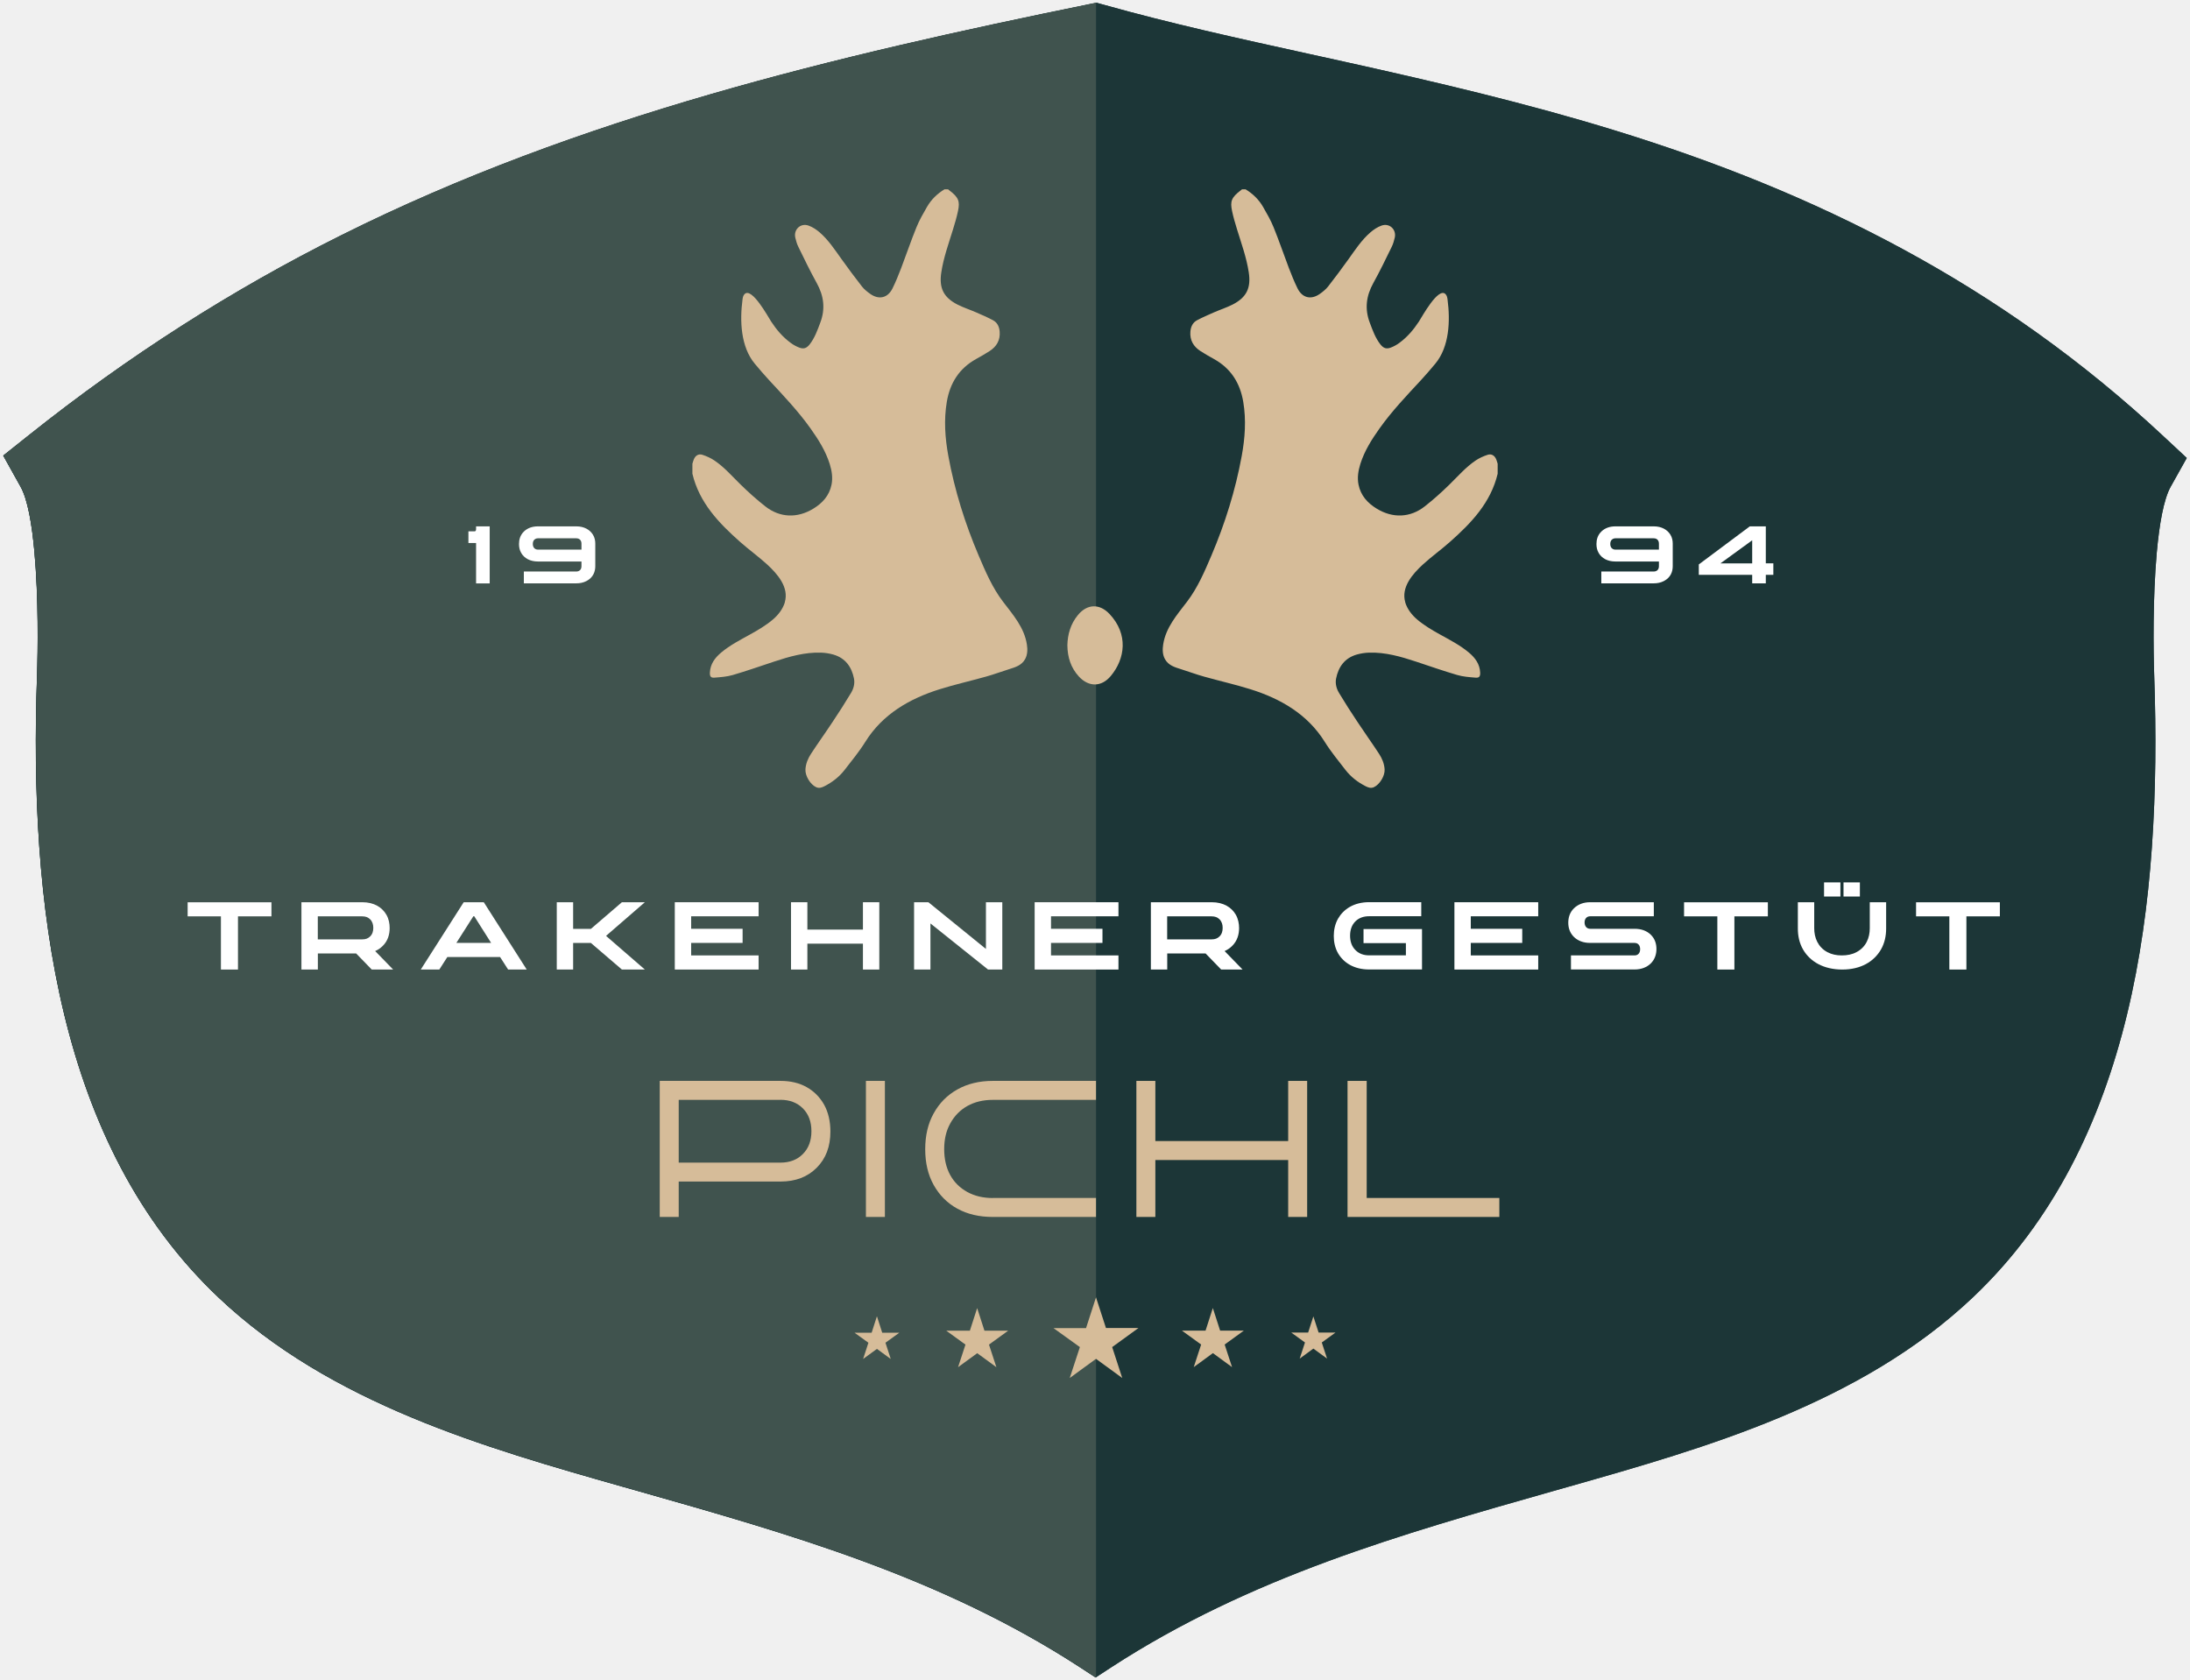
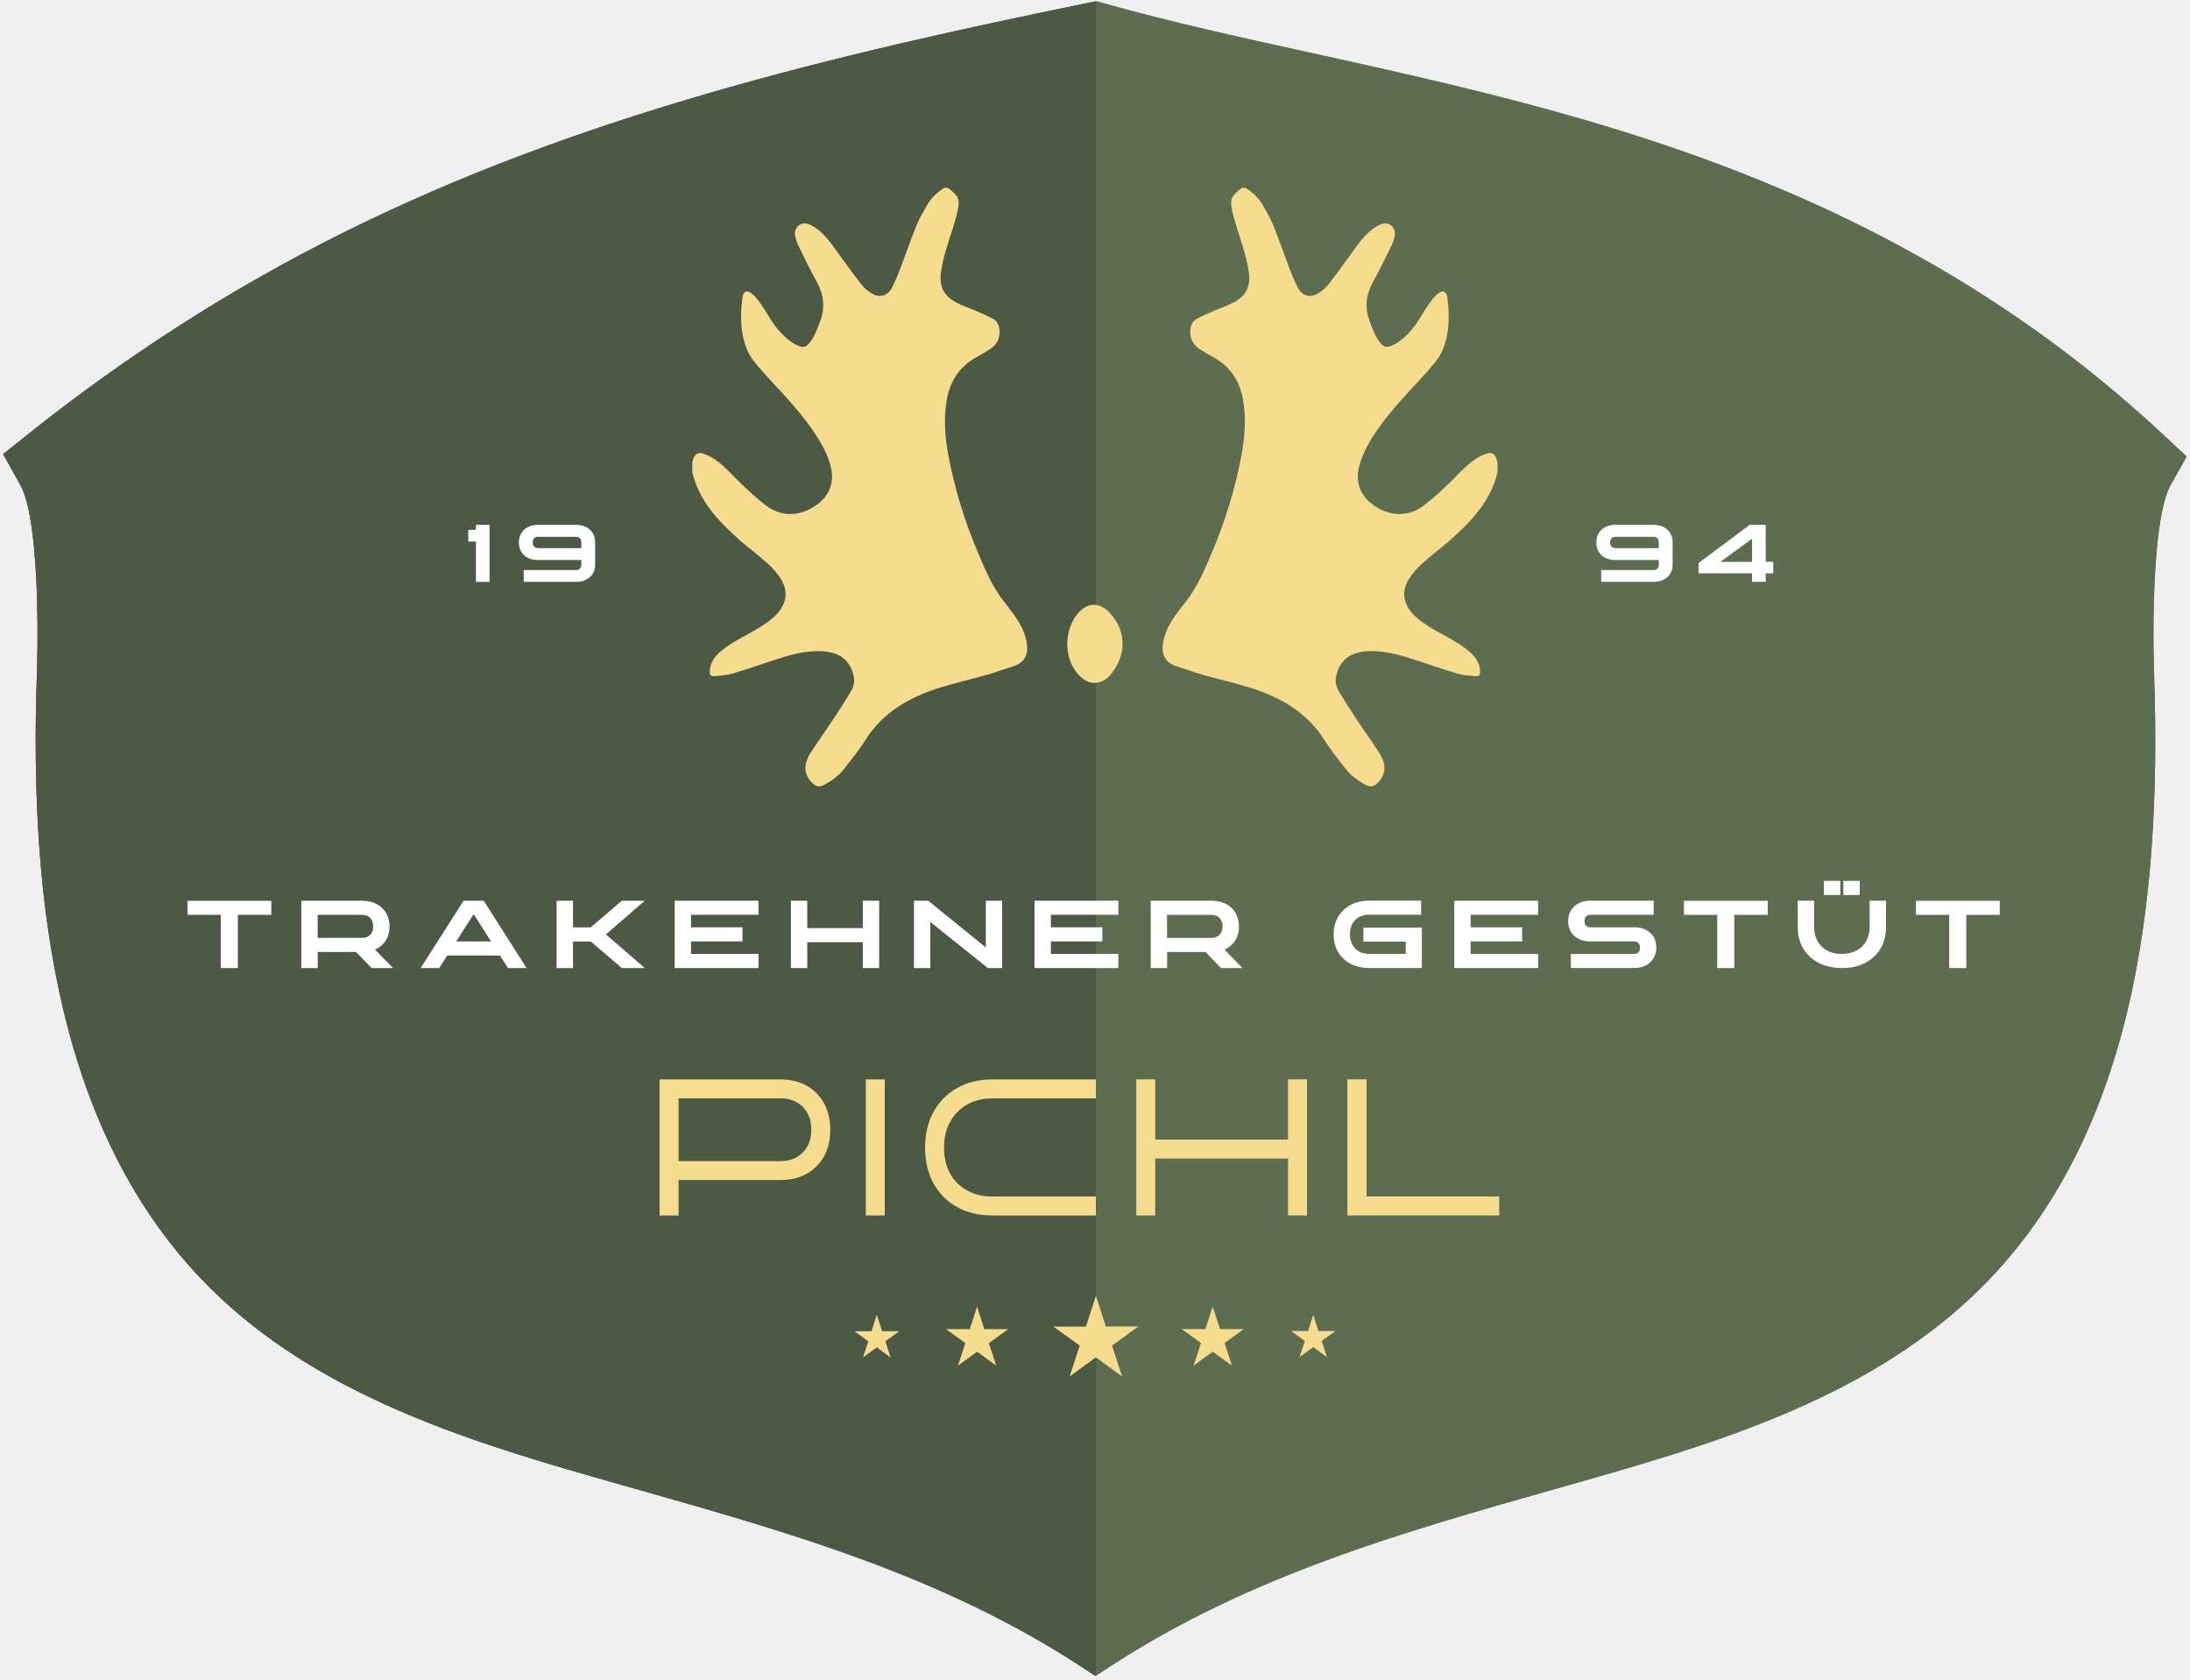
<svg xmlns="http://www.w3.org/2000/svg" width="352" height="270" viewBox="0 0 352 270" fill="none">
-   <g clip-path="url(#clip0_2068_35)">
-     <path fill-rule="evenodd" clip-rule="evenodd" d="M173.51 267.96C151.25 253.5 127.06 246.64 102.54 239.68L100.06 238.98C78.05 232.73 53.15 225.65 35.09 208.54C22.13 196.26 14.51 180.41 10.31 163.03C6.12 145.73 5.31 126.92 5.95 108.62C6.09 104.56 6.19 96.06 5.54 88.8C5.14 84.28 4.45 80.28 3.31 78.25L0.52 73.24L4.76 69.87C12.67 63.57 20.8 57.75 29.15 52.42C37.51 47.07 46.08 42.21 54.86 37.83C74 28.27 93.91 21.06 114.13 15.19C134.31 9.34 154.82 4.82 175.19 0.67L176.28 0.45L177.36 0.75C188.18 3.79 199.18 6.2 210.14 8.61L216.36 9.98C223.62 11.59 230.85 13.24 238 15.02C245.22 16.82 252.4 18.76 259.51 20.95C275.64 25.91 291.11 32.06 305.85 40.05C320.6 48.04 334.6 57.86 347.77 70.16L351.48 73.62L348.89 78.25C347.76 80.28 347.07 84.29 346.66 88.8C346.01 96.06 346.11 104.56 346.25 108.62C346.88 126.92 346.07 145.73 341.89 163.03C337.68 180.41 330.07 196.26 317.11 208.54C299.05 225.65 274.14 232.73 252.13 238.98L249.66 239.68C225.14 246.64 200.95 253.51 178.69 267.96L176.1 269.65L173.51 267.96Z" fill="#1C3637" />
-     <path fill-rule="evenodd" clip-rule="evenodd" d="M173.51 267.96C151.25 253.5 127.06 246.64 102.54 239.68L100.06 238.98C78.05 232.73 53.15 225.65 35.09 208.54C22.13 196.26 14.51 180.41 10.31 163.03C6.12 145.73 5.31 126.92 5.95 108.62C6.09 104.56 6.19 96.06 5.54 88.8C5.14 84.28 4.45 80.28 3.31 78.25L0.52 73.24L4.76 69.87C12.67 63.57 20.8 57.75 29.15 52.42C37.51 47.07 46.08 42.21 54.86 37.83C74 28.27 93.91 21.06 114.13 15.19C134.31 9.34 154.82 4.82 175.19 0.67L176.28 0.45L177.36 0.75C188.18 3.79 199.18 6.2 210.14 8.61L216.36 9.98C223.62 11.59 230.85 13.24 238 15.02C245.22 16.82 252.4 18.76 259.51 20.95C275.64 25.91 291.11 32.06 305.85 40.05C320.6 48.04 334.6 57.86 347.77 70.16L351.48 73.62L348.89 78.25C347.76 80.28 347.07 84.29 346.66 88.8C346.01 96.06 346.11 104.56 346.25 108.62C346.88 126.92 346.07 145.73 341.89 163.03C337.68 180.41 330.07 196.26 317.11 208.54C299.05 225.65 274.14 232.73 252.13 238.98L249.66 239.68C225.14 246.64 200.95 253.51 178.69 267.96L176.1 269.65L173.51 267.96Z" fill="#1C3637" />
-     <path fill-rule="evenodd" clip-rule="evenodd" d="M176.17 0.44V269.57L176.1 269.62L173.51 267.93C151.25 253.48 127.08 246.61 102.55 239.66L100.08 238.96C78.07 232.69 53.16 225.63 35.1 208.52C22.13 196.24 14.53 180.38 10.32 163C6.14 145.69 5.32 126.89 5.96 108.58C6.09 104.52 6.21 96.03 5.54 88.76C5.14 84.25 4.45 80.24 3.32 78.22L0.53 73.22L4.77 69.84C12.67 63.54 20.81 57.73 29.15 52.38C37.52 47.03 46.09 42.17 54.87 37.79C74 28.23 93.92 21.01 114.14 15.15C134.32 9.3 154.83 4.79 175.2 0.63L176.19 0.43L176.17 0.44Z" fill="#40534E" />
-     <path d="M35.51 155.85V147.3H30.16V145.04H43.63V147.3H38.25V155.85H35.51Z" fill="white" />
-     <path d="M48.45 155.85V145.03H58.24C60.13 145.03 61.43 145.86 62.11 147.05C62.5 147.73 62.63 148.48 62.63 149.18C62.63 150.16 62.37 151.24 61.47 152.1C61.15 152.41 60.76 152.68 60.3 152.88L63.19 155.85H59.75L57.25 153.27H51.09V155.85H48.46H48.45ZM51.08 151H58.23C58.76 151 59.15 150.86 59.48 150.54C59.86 150.18 60 149.69 60 149.15C60 148.61 59.85 148.12 59.48 147.76C59.16 147.45 58.76 147.3 58.23 147.3H51.08V151.01V151Z" fill="white" />
-     <path d="M67.63 155.85L74.53 145.03H77.76L84.66 155.85H81.67L80.38 153.84H71.9L70.61 155.85H67.62H67.63ZM73.35 151.57H78.94L76.23 147.29H76.08L73.35 151.57Z" fill="white" />
-     <path d="M89.49 155.85V145.03H92.12V149.31H94.98L99.96 145.03H103.65L97.41 150.44L103.65 155.85H99.96L94.98 151.58H92.12V155.85H89.49Z" fill="white" />
-     <path d="M108.46 155.85V145.03H121.93V147.29H111.09V149.3H119.36V151.57H111.09V153.58H121.93V155.85H108.46Z" fill="white" />
-     <path d="M127.14 155.85V145.03H129.77V149.43H138.7V145.03H141.33V155.85H138.7V151.69H129.77V155.85H127.14Z" fill="white" />
-     <path d="M146.92 155.85V145.03H149.22L158.47 152.54V145.03H161.1V155.85H158.81L149.55 148.44V155.85H146.92Z" fill="white" />
-     <path d="M166.3 155.85V145.03H179.77V147.29H168.93V149.3H177.2V151.57H168.93V153.58H179.77V155.85H166.3Z" fill="white" />
-     <path d="M184.98 155.85V145.03H194.77C196.66 145.03 197.96 145.86 198.64 147.05C199.02 147.73 199.16 148.48 199.16 149.18C199.16 150.16 198.9 151.24 198 152.1C197.68 152.41 197.29 152.68 196.83 152.88L199.72 155.85H196.28L193.78 153.27H187.61V155.85H184.98ZM187.6 151H194.75C195.28 151 195.67 150.86 196 150.54C196.38 150.18 196.52 149.69 196.52 149.15C196.52 148.61 196.37 148.12 196 147.76C195.68 147.45 195.28 147.3 194.75 147.3H187.6V151.01V151Z" fill="white" />
-     <path d="M219.16 151.61V149.34H228.56V155.84H220.05C217.63 155.84 215.94 154.75 215.06 153.22C214.56 152.34 214.38 151.38 214.38 150.46C214.38 149.54 214.56 148.56 215.07 147.66C215.95 146.14 217.62 145.02 220.06 145.02H228.44V147.28H220.08C219.16 147.28 218.45 147.54 217.88 148.08C217.23 148.71 217 149.55 217 150.41C217 151.27 217.23 152.12 217.89 152.75C218.45 153.3 219.16 153.57 220.08 153.57H225.97V151.6H219.18L219.16 151.61Z" fill="white" />
-     <path d="M233.77 155.85V145.03H247.24V147.29H236.4V149.3H244.67V151.57H236.4V153.58H247.24V155.85H233.77Z" fill="white" />
-     <path d="M252.5 155.85V153.58H262.72C263.26 153.58 263.62 153.22 263.62 152.58C263.62 151.94 263.27 151.57 262.72 151.57H255.57C254.51 151.57 253.64 151.24 253 150.63C252.28 149.94 252.07 149.08 252.07 148.32C252.07 147.56 252.28 146.67 253 145.99C253.65 145.37 254.51 145.03 255.57 145.03H265.82V147.29H255.59C255.06 147.29 254.69 147.66 254.69 148.28C254.69 148.9 255.05 149.3 255.59 149.3H262.74C263.8 149.3 264.68 149.62 265.32 150.24C266.04 150.93 266.24 151.79 266.24 152.55C266.24 153.31 266.03 154.19 265.32 154.88C264.68 155.5 263.79 155.84 262.73 155.84H252.49L252.5 155.85Z" fill="white" />
-     <path d="M276.03 155.85V147.3H270.68V145.04H284.15V147.3H278.77V155.85H276.03Z" fill="white" />
-     <path d="M288.97 145.03H291.6V149.22C291.6 150.71 292.18 152.24 293.73 153.06C294.42 153.42 295.16 153.58 296.03 153.58C296.9 153.58 297.68 153.43 298.38 153.06C299.95 152.24 300.53 150.72 300.53 149.22V145.03H303.16V149.26C303.16 150.39 302.94 151.58 302.31 152.66C301.19 154.57 299.1 155.85 296.11 155.85C293.12 155.85 290.96 154.59 289.83 152.67C289.19 151.58 288.97 150.4 288.97 149.26V145.03ZM293.18 144.11V141.84H295.81V144.11H293.18ZM296.31 144.11V141.84H298.94V144.11H296.31Z" fill="white" />
-     <path d="M313.32 155.85V147.3H307.97V145.04H321.44V147.3H316.06V155.85H313.32Z" fill="white" />
-     <path d="M76.52 93.78V87.29H75.29V85.41H76.29C76.36 85.41 76.52 85.37 76.52 85.07V84.61H78.71V93.78H76.52Z" fill="white" />
-     <path d="M84.2 93.78V91.87H92.62C93.12 91.87 93.46 91.56 93.46 91.02V90.26H86.47C85.18 90.26 84.27 89.72 83.79 88.91C83.5 88.43 83.42 87.92 83.42 87.44C83.42 86.77 83.6 86.02 84.23 85.42C84.8 84.88 85.56 84.61 86.47 84.61H92.63C93.91 84.61 94.82 85.16 95.31 85.96C95.59 86.42 95.68 86.92 95.68 87.38V91.01C95.68 91.85 95.37 92.84 94.24 93.41C93.75 93.66 93.21 93.77 92.63 93.77H84.2V93.78ZM93.46 88.35V87.39C93.46 86.85 93.13 86.53 92.62 86.53H86.47C86.24 86.53 86.06 86.6 85.9 86.74C85.72 86.9 85.64 87.15 85.64 87.44C85.64 88.01 85.97 88.35 86.48 88.35H93.46Z" fill="white" />
-     <path d="M257.38 93.78V91.87H265.8C266.3 91.87 266.64 91.56 266.64 91.02V90.26H259.65C258.36 90.26 257.45 89.72 256.97 88.91C256.68 88.43 256.6 87.92 256.6 87.44C256.6 86.77 256.78 86.02 257.41 85.42C257.98 84.88 258.74 84.61 259.65 84.61H265.81C267.09 84.61 268 85.16 268.49 85.96C268.77 86.42 268.86 86.92 268.86 87.38V91.01C268.86 91.85 268.55 92.84 267.42 93.41C266.93 93.66 266.39 93.77 265.81 93.77H257.38V93.78ZM266.64 88.35V87.39C266.64 86.85 266.31 86.53 265.8 86.53H259.66C259.42 86.53 259.25 86.6 259.08 86.74C258.9 86.9 258.82 87.15 258.82 87.44C258.82 88.01 259.15 88.35 259.66 88.35H266.64Z" fill="white" />
-     <path d="M273.05 92.41V90.73L281.25 84.61H283.82V90.55H285.03V92.4H283.82V93.77H281.63V92.4H273.04L273.05 92.41ZM276.53 90.56H281.63V86.85L276.53 90.56Z" fill="white" />
-     <path d="M125.46 189.93H109.09V195.62H106.04V173.75H125.46C127.06 173.75 128.46 174.08 129.65 174.75C130.84 175.42 131.78 176.36 132.47 177.59C133.14 178.82 133.47 180.26 133.47 181.9C133.47 184.31 132.74 186.24 131.27 187.71C129.8 189.19 127.86 189.93 125.46 189.93ZM125.43 176.8H109.09V186.89H125.43C126.93 186.89 128.14 186.43 129.05 185.5C129.97 184.58 130.42 183.36 130.42 181.83C130.42 180.3 129.96 179.09 129.05 178.17C128.13 177.25 126.93 176.79 125.43 176.79V176.8Z" fill="#D6BC99" />
-     <path d="M139.18 195.62V173.75H142.23V195.62H139.18Z" fill="#D6BC99" />
-     <path d="M159.57 192.57H176.16V195.62H159.57C157.39 195.62 155.5 195.18 153.88 194.29C152.27 193.41 150.99 192.13 150.07 190.48C149.16 188.85 148.71 186.93 148.71 184.73C148.71 182.53 149.16 180.6 150.07 178.97C150.98 177.32 152.24 176.04 153.87 175.13C155.5 174.21 157.41 173.75 159.57 173.75H176.16V176.8H159.57C158.02 176.8 156.66 177.13 155.49 177.78C154.32 178.44 153.41 179.37 152.74 180.58C152.08 181.76 151.76 183.14 151.76 184.72C151.76 186.3 152.08 187.7 152.72 188.87C153.36 190.04 154.28 190.95 155.48 191.61C156.67 192.26 158.03 192.58 159.57 192.58V192.57Z" fill="#D6BC99" />
-     <path d="M185.7 186.47V195.62H182.65V173.75H185.7V183.42H207.05V173.75H210.1V195.62H207.05V186.47H185.7Z" fill="#D6BC99" />
-     <path d="M216.59 173.75H219.67V192.57H240.99V195.62H216.59V173.75Z" fill="#D6BC99" />
-     <path fill-rule="evenodd" clip-rule="evenodd" d="M176.17 208.52L174.56 213.49H169.33L173.57 216.54L171.94 221.51L176.16 218.43L180.38 221.51L178.76 216.54L182.99 213.47H177.76L176.15 208.51L176.17 208.52ZM140.94 211.61L140.1 214.23H137.35L139.58 215.84L138.73 218.45L140.95 216.83L143.17 218.45L142.32 215.84L144.55 214.23H141.8L140.96 211.62L140.94 211.61ZM152.09 213.9L155.18 216.14L153.99 219.77L157.07 217.52L160.15 219.77L158.96 216.14L162.05 213.9H158.23L157.06 210.27L155.89 213.9H152.07H152.09ZM207.54 214.2L209.75 215.8L208.9 218.39L211.1 216.78L213.3 218.39L212.45 215.8L214.66 214.2H211.94L211.1 211.61L210.26 214.2H207.54ZM189.97 213.89L193.06 216.13L191.87 219.76L194.95 217.51L198.03 219.76L196.84 216.13L199.93 213.89H196.11L194.94 210.26L193.77 213.89H189.95H189.97Z" fill="#D6BC99" />
-     <path d="M225.86 96.82C226.19 97.91 226.92 98.85 227.79 99.59C228.87 100.51 230.17 101.28 231.4 101.96C233.02 102.86 234.67 103.7 236.1 104.9C237.1 105.74 237.85 106.74 237.91 108.12C237.93 108.72 237.77 108.98 237.17 108.93C236.17 108.85 235.16 108.78 234.21 108.5C231.99 107.85 229.79 107.08 227.59 106.35C225.14 105.54 222.67 104.83 220.05 104.91C219.38 104.93 218.7 105.04 218.06 105.22C216.14 105.78 215.13 107.18 214.75 109.07C214.59 109.88 214.81 110.7 215.22 111.38C216.16 112.95 217.15 114.49 218.17 116.02C219.31 117.75 220.52 119.43 221.65 121.16C222.14 121.91 222.49 122.74 222.55 123.66C222.62 124.7 221.77 126.11 220.82 126.54C220.35 126.75 219.93 126.6 219.51 126.39C218.25 125.75 217.14 124.9 216.27 123.78C215.12 122.29 213.91 120.83 212.92 119.24C210.17 114.82 205.84 112.31 200.97 110.79C198.51 110.02 196 109.46 193.52 108.76C192.26 108.41 191.04 107.95 189.79 107.56C188.8 107.25 187.82 106.96 187.26 105.98C186.85 105.27 186.83 104.4 186.96 103.59C187.38 100.87 189.19 98.82 190.8 96.71C192.5 94.48 193.62 91.86 194.71 89.3C196.9 84.15 198.57 78.83 199.58 73.31C200.11 70.42 200.32 67.52 199.83 64.6C199.32 61.57 197.84 59.22 195.12 57.71C194.38 57.3 193.64 56.88 192.93 56.42C191.83 55.7 191.23 54.7 191.33 53.33C191.39 52.54 191.69 51.87 192.38 51.49C193.26 51.02 194.18 50.62 195.1 50.22C196.11 49.78 197.16 49.44 198.13 48.95C200.38 47.79 201.1 46.27 200.71 43.76C200.35 41.39 199.53 39.15 198.83 36.87C198.53 35.9 198.24 34.92 198.03 33.92C197.7 32.36 197.92 31.73 199.46 30.57C199.52 30.53 199.57 30.47 199.63 30.43H200.2C201.37 31.14 202.34 32.08 203.02 33.27C203.63 34.33 204.25 35.4 204.7 36.52C205.58 38.68 206.33 40.9 207.16 43.08C207.59 44.19 208.03 45.3 208.56 46.37C209.33 47.91 210.74 48.23 212.14 47.24C212.62 46.9 213.11 46.51 213.47 46.05C214.6 44.61 215.69 43.13 216.76 41.64C217.84 40.13 218.86 38.57 220.27 37.35C220.79 36.9 221.41 36.49 222.06 36.26C223.34 35.81 224.48 36.9 224.18 38.21C224.06 38.71 223.92 39.22 223.69 39.68C222.73 41.64 221.79 43.6 220.73 45.51C219.59 47.57 219.32 49.65 220.17 51.88C220.63 53.1 221.06 54.33 221.88 55.37C222.38 55.99 222.84 56.15 223.58 55.86C224.06 55.67 224.52 55.42 224.93 55.11C226.2 54.18 227.21 52.99 228.06 51.69C228.55 50.94 231.18 46.08 232.34 47.28C232.57 47.51 232.63 47.85 232.67 48.18C233.11 51.55 232.97 55.74 230.69 58.47C229.95 59.36 229.19 60.24 228.4 61.1C226.07 63.61 223.71 66.09 221.72 68.89C220.46 70.66 219.31 72.49 218.65 74.58C218.31 75.67 218.13 76.79 218.36 77.92C218.72 79.67 219.81 80.87 221.29 81.77C223.85 83.33 226.66 83.24 229 81.4C230.38 80.32 231.69 79.14 232.95 77.91C234.32 76.58 235.57 75.11 237.17 74.03C237.76 73.63 238.43 73.33 239.1 73.11C239.73 72.9 240.24 73.23 240.49 73.84C240.58 74.07 240.65 74.31 240.72 74.55V76.15C239.61 80.81 236.48 84.07 233.06 87.1C231.64 88.36 230.09 89.47 228.69 90.75C227.05 92.26 225.16 94.41 225.87 96.81L225.86 96.82Z" fill="#D6BC99" />
-     <path d="M126.15 96.82C125.82 97.91 125.09 98.85 124.22 99.59C123.14 100.51 121.84 101.28 120.61 101.96C118.99 102.86 117.34 103.7 115.91 104.9C114.91 105.74 114.16 106.74 114.1 108.12C114.08 108.72 114.24 108.98 114.84 108.93C115.84 108.85 116.85 108.78 117.8 108.5C120.02 107.85 122.22 107.08 124.42 106.35C126.87 105.54 129.34 104.83 131.96 104.91C132.63 104.93 133.31 105.04 133.95 105.22C135.87 105.78 136.88 107.18 137.26 109.07C137.42 109.88 137.2 110.7 136.79 111.38C135.85 112.95 134.86 114.49 133.84 116.02C132.7 117.75 131.49 119.43 130.36 121.16C129.87 121.91 129.52 122.74 129.46 123.66C129.39 124.7 130.24 126.11 131.19 126.54C131.66 126.75 132.08 126.6 132.5 126.39C133.76 125.75 134.87 124.9 135.74 123.78C136.89 122.29 138.1 120.83 139.09 119.24C141.84 114.82 146.17 112.31 151.04 110.79C153.5 110.02 156.01 109.46 158.49 108.76C159.75 108.41 160.97 107.95 162.22 107.56C163.21 107.25 164.19 106.96 164.75 105.98C165.16 105.27 165.18 104.4 165.05 103.59C164.63 100.87 162.82 98.82 161.21 96.71C159.51 94.48 158.39 91.86 157.3 89.3C155.11 84.15 153.44 78.83 152.43 73.31C151.9 70.42 151.69 67.52 152.18 64.6C152.69 61.57 154.17 59.22 156.89 57.71C157.63 57.3 158.37 56.88 159.08 56.42C160.18 55.7 160.78 54.7 160.68 53.33C160.62 52.54 160.32 51.87 159.63 51.49C158.75 51.02 157.83 50.62 156.91 50.22C155.9 49.78 154.85 49.44 153.88 48.95C151.63 47.79 150.91 46.27 151.3 43.76C151.66 41.39 152.48 39.15 153.18 36.87C153.48 35.9 153.77 34.92 153.98 33.92C154.31 32.36 154.09 31.73 152.55 30.57C152.49 30.53 152.44 30.47 152.38 30.43H151.81C150.64 31.14 149.67 32.08 148.99 33.27C148.38 34.33 147.76 35.4 147.31 36.52C146.43 38.68 145.68 40.9 144.85 43.08C144.42 44.19 143.98 45.3 143.45 46.37C142.68 47.91 141.27 48.23 139.87 47.24C139.39 46.9 138.9 46.51 138.54 46.05C137.41 44.61 136.32 43.13 135.25 41.64C134.17 40.13 133.15 38.57 131.74 37.35C131.22 36.9 130.6 36.49 129.95 36.26C128.67 35.81 127.53 36.9 127.83 38.21C127.95 38.71 128.09 39.22 128.32 39.68C129.28 41.64 130.22 43.6 131.28 45.51C132.42 47.57 132.69 49.65 131.84 51.88C131.38 53.1 130.95 54.33 130.13 55.37C129.63 55.99 129.17 56.15 128.43 55.86C127.95 55.67 127.49 55.42 127.08 55.11C125.81 54.18 124.8 52.99 123.95 51.69C123.46 50.94 120.83 46.08 119.67 47.28C119.44 47.51 119.38 47.85 119.34 48.18C118.9 51.55 119.04 55.74 121.32 58.47C122.06 59.36 122.82 60.24 123.61 61.1C125.94 63.61 128.3 66.09 130.29 68.89C131.55 70.66 132.7 72.49 133.36 74.58C133.7 75.67 133.88 76.79 133.65 77.92C133.29 79.67 132.2 80.87 130.72 81.77C128.16 83.33 125.35 83.24 123.01 81.4C121.63 80.32 120.32 79.14 119.06 77.91C117.69 76.58 116.44 75.11 114.84 74.03C114.25 73.63 113.58 73.33 112.91 73.11C112.28 72.9 111.77 73.23 111.52 73.84C111.43 74.07 111.36 74.31 111.29 74.55V76.15C112.4 80.81 115.53 84.07 118.95 87.1C120.37 88.36 121.92 89.47 123.32 90.75C124.96 92.26 126.85 94.41 126.14 96.81L126.15 96.82Z" fill="#D6BC99" />
-     <path d="M171.56 103.72C171.6 101.98 172.07 100.3 173.25 98.87C174.73 97.07 176.71 96.99 178.32 98.68C181.41 101.95 180.84 105.9 178.54 108.66C177.05 110.45 175 110.47 173.41 108.75C172.13 107.36 171.58 105.67 171.56 103.72Z" fill="#D6BC99" />
+   <g clip-path="url(#clip0_2063_107)">
+     <path fill-rule="evenodd" clip-rule="evenodd" d="M173.49 267.72C151.23 253.26 127.04 246.4 102.52 239.44L100.04 238.74C78.03 232.49 53.13 225.41 35.07 208.3C22.11 196.02 14.49 180.17 10.29 162.79C6.1 145.49 5.29 126.68 5.93 108.38C6.07 104.32 6.17 95.82 5.52 88.56C5.12 84.04 4.43 80.04 3.29 78.01L0.5 73L4.74 69.63C12.65 63.33 20.78 57.51 29.13 52.18C37.49 46.83 46.06 41.97 54.84 37.59C73.98 28.03 93.89 20.82 114.11 14.95C134.29 9.1 154.8 4.58 175.17 0.43L176.26 0.21L177.34 0.51C188.16 3.55 199.16 5.96 210.12 8.37L216.34 9.74C223.6 11.35 230.83 13 237.98 14.78C245.2 16.58 252.38 18.52 259.49 20.71C275.62 25.67 291.09 31.82 305.83 39.81C320.58 47.8 334.58 57.62 347.75 69.92L351.46 73.38L348.87 78.01C347.74 80.04 347.05 84.05 346.64 88.56C345.99 95.82 346.09 104.32 346.23 108.38C346.86 126.68 346.05 145.49 341.87 162.79C337.66 180.17 330.05 196.02 317.09 208.3C299.03 225.41 274.12 232.49 252.11 238.74L249.64 239.44C225.12 246.4 200.93 253.27 178.67 267.72L176.08 269.41L173.49 267.72Z" fill="#5D6D50" />
+     <path fill-rule="evenodd" clip-rule="evenodd" d="M173.49 267.72C151.23 253.26 127.04 246.4 102.52 239.44L100.04 238.74C78.03 232.49 53.13 225.41 35.07 208.3C22.11 196.02 14.49 180.17 10.29 162.79C6.1 145.49 5.29 126.68 5.93 108.38C6.07 104.32 6.17 95.82 5.52 88.56C5.12 84.04 4.43 80.04 3.29 78.01L0.5 73L4.74 69.63C12.65 63.33 20.78 57.51 29.13 52.18C37.49 46.83 46.06 41.97 54.84 37.59C73.98 28.03 93.89 20.82 114.11 14.95C134.29 9.1 154.8 4.58 175.17 0.43L176.26 0.21L177.34 0.51C188.16 3.55 199.16 5.96 210.12 8.37L216.34 9.74C223.6 11.35 230.83 13 237.98 14.78C245.2 16.58 252.38 18.52 259.49 20.71C275.62 25.67 291.09 31.82 305.83 39.81C320.58 47.8 334.58 57.62 347.75 69.92L351.46 73.38L348.87 78.01C347.74 80.04 347.05 84.05 346.64 88.56C345.99 95.82 346.09 104.32 346.23 108.38C346.86 126.68 346.05 145.49 341.87 162.79C337.66 180.17 330.05 196.02 317.09 208.3C299.03 225.41 274.12 232.49 252.11 238.74L249.64 239.44C225.12 246.4 200.93 253.27 178.67 267.72L176.08 269.41L173.49 267.72Z" fill="#5D6D50" />
+     <path fill-rule="evenodd" clip-rule="evenodd" d="M176.15 0.2V269.33L176.08 269.38L173.49 267.69C151.23 253.24 127.06 246.37 102.53 239.42L100.06 238.72C78.05 232.45 53.14 225.39 35.08 208.28C22.11 196 14.51 180.14 10.3 162.76C6.12 145.45 5.3 126.65 5.94 108.34C6.07 104.28 6.19 95.79 5.52 88.52C5.12 84.01 4.43 80 3.3 77.98L0.51 72.98L4.75 69.6C12.65 63.3 20.79 57.49 29.13 52.14C37.5 46.79 46.07 41.93 54.85 37.55C73.98 27.99 93.9 20.77 114.12 14.91C134.3 9.06 154.81 4.55 175.18 0.39L176.17 0.19L176.15 0.2Z" fill="#4B5945" />
+     <path d="M35.49 155.61V147.06H30.14V144.8H43.61V147.06H38.23V155.61H35.49Z" fill="white" />
+     <path d="M48.43 155.61V144.79H58.22C60.11 144.79 61.41 145.62 62.09 146.81C62.48 147.49 62.61 148.24 62.61 148.94C62.61 149.92 62.35 151 61.45 151.86C61.13 152.17 60.74 152.44 60.28 152.64L63.17 155.61H59.73L57.23 153.03H51.07V155.61H48.44H48.43ZM51.06 150.76H58.21C58.74 150.76 59.13 150.62 59.46 150.3C59.84 149.94 59.98 149.45 59.98 148.91C59.98 148.37 59.83 147.88 59.46 147.52C59.14 147.21 58.74 147.06 58.21 147.06H51.06V150.77V150.76Z" fill="white" />
+     <path d="M67.61 155.61L74.51 144.79H77.74L84.64 155.61H81.65L80.36 153.6H71.88L70.59 155.61H67.6H67.61ZM73.33 151.33H78.92L76.21 147.05H76.06L73.33 151.33Z" fill="white" />
+     <path d="M89.47 155.61V144.79H92.1V149.07H94.96L99.94 144.79H103.63L97.39 150.2L103.63 155.61H99.94L94.96 151.34H92.1V155.61H89.47Z" fill="white" />
+     <path d="M108.44 155.61V144.79H121.91V147.05H111.07V149.06H119.34V151.33H111.07V153.34H121.91V155.61H108.44Z" fill="white" />
+     <path d="M127.12 155.61V144.79H129.75V149.19H138.68V144.79H141.31V155.61H138.68V151.45H129.75V155.61H127.12Z" fill="white" />
+     <path d="M146.9 155.61V144.79H149.2L158.45 152.3V144.79H161.08V155.61H158.79L149.53 148.2V155.61H146.9Z" fill="white" />
+     <path d="M166.28 155.61V144.79H179.75V147.05H168.91V149.06H177.18V151.33H168.91V153.34H179.75V155.61H166.28Z" fill="white" />
+     <path d="M184.96 155.61V144.79H194.75C196.64 144.79 197.94 145.62 198.62 146.81C199 147.49 199.14 148.24 199.14 148.94C199.14 149.92 198.88 151 197.98 151.86C197.66 152.17 197.27 152.44 196.81 152.64L199.7 155.61H196.26L193.76 153.03H187.59V155.61H184.96ZM187.58 150.76H194.73C195.26 150.76 195.65 150.62 195.98 150.3C196.36 149.94 196.5 149.45 196.5 148.91C196.5 148.37 196.35 147.88 195.98 147.52C195.66 147.21 195.26 147.06 194.73 147.06H187.58V150.77V150.76Z" fill="white" />
+     <path d="M219.14 151.37V149.1H228.54V155.6H220.03C217.61 155.6 215.92 154.51 215.04 152.98C214.54 152.1 214.36 151.14 214.36 150.22C214.36 149.3 214.54 148.32 215.05 147.42C215.93 145.9 217.6 144.78 220.04 144.78H228.42V147.04H220.06C219.14 147.04 218.43 147.3 217.86 147.84C217.21 148.47 216.98 149.31 216.98 150.17C216.98 151.03 217.21 151.88 217.87 152.51C218.43 153.06 219.14 153.33 220.06 153.33H225.95V151.36H219.16L219.14 151.37Z" fill="white" />
+     <path d="M233.75 155.61V144.79H247.22V147.05H236.38V149.06H244.65V151.33H236.38V153.34H247.22V155.61H233.75Z" fill="white" />
+     <path d="M252.48 155.61V153.34H262.7C263.24 153.34 263.6 152.98 263.6 152.34C263.6 151.7 263.25 151.33 262.7 151.33H255.55C254.49 151.33 253.62 151 252.98 150.39C252.26 149.7 252.05 148.84 252.05 148.08C252.05 147.32 252.26 146.43 252.98 145.75C253.63 145.13 254.49 144.79 255.55 144.79H265.8V147.05H255.57C255.04 147.05 254.67 147.42 254.67 148.04C254.67 148.66 255.03 149.06 255.57 149.06H262.72C263.78 149.06 264.66 149.38 265.3 150C266.02 150.69 266.22 151.55 266.22 152.31C266.22 153.07 266.01 153.95 265.3 154.64C264.66 155.26 263.77 155.6 262.71 155.6H252.47L252.48 155.61Z" fill="white" />
+     <path d="M276.01 155.61V147.06H270.66V144.8H284.13V147.06H278.75V155.61H276.01Z" fill="white" />
+     <path d="M288.95 144.79H291.58V148.98C291.58 150.47 292.16 152 293.71 152.82C294.4 153.18 295.14 153.34 296.01 153.34C296.88 153.34 297.66 153.19 298.36 152.82C299.93 152 300.51 150.48 300.51 148.98V144.79H303.14V149.02C303.14 150.15 302.92 151.34 302.29 152.42C301.17 154.33 299.08 155.61 296.09 155.61C293.1 155.61 290.94 154.35 289.81 152.43C289.17 151.34 288.95 150.16 288.95 149.02V144.79ZM293.16 143.87V141.6H295.79V143.87H293.16ZM296.29 143.87V141.6H298.92V143.87H296.29Z" fill="white" />
+     <path d="M313.3 155.61V147.06H307.95V144.8H321.42V147.06H316.04V155.61H313.3Z" fill="white" />
+     <path d="M76.5 93.54V87.05H75.27V85.17H76.27C76.34 85.17 76.5 85.13 76.5 84.83V84.37H78.69V93.54H76.5Z" fill="white" />
+     <path d="M84.18 93.54V91.63H92.6C93.1 91.63 93.44 91.32 93.44 90.78V90.02H86.45C85.16 90.02 84.25 89.48 83.77 88.67C83.48 88.19 83.4 87.68 83.4 87.2C83.4 86.53 83.58 85.78 84.21 85.18C84.78 84.64 85.54 84.37 86.45 84.37H92.61C93.89 84.37 94.8 84.92 95.29 85.72C95.57 86.18 95.66 86.68 95.66 87.14V90.77C95.66 91.61 95.35 92.6 94.22 93.17C93.73 93.42 93.19 93.53 92.61 93.53H84.18V93.54ZM93.44 88.11V87.15C93.44 86.61 93.11 86.29 92.6 86.29H86.45C86.22 86.29 86.04 86.36 85.88 86.5C85.7 86.66 85.62 86.91 85.62 87.2C85.62 87.77 85.95 88.11 86.46 88.11H93.44Z" fill="white" />
+     <path d="M257.36 93.54V91.63H265.78C266.28 91.63 266.62 91.32 266.62 90.78V90.02H259.63C258.34 90.02 257.43 89.48 256.95 88.67C256.66 88.19 256.58 87.68 256.58 87.2C256.58 86.53 256.76 85.78 257.39 85.18C257.96 84.64 258.72 84.37 259.63 84.37H265.79C267.07 84.37 267.98 84.92 268.47 85.72C268.75 86.18 268.84 86.68 268.84 87.14V90.77C268.84 91.61 268.53 92.6 267.4 93.17C266.91 93.42 266.37 93.53 265.79 93.53H257.36V93.54ZM266.62 88.11V87.15C266.62 86.61 266.29 86.29 265.78 86.29H259.64C259.4 86.29 259.23 86.36 259.06 86.5C258.88 86.66 258.8 86.91 258.8 87.2C258.8 87.77 259.13 88.11 259.64 88.11H266.62Z" fill="white" />
+     <path d="M273.03 92.17V90.49L281.23 84.37H283.8V90.31H285.01V92.16H283.8V93.53H281.61V92.16H273.02L273.03 92.17ZM276.51 90.32H281.61V86.61L276.51 90.32Z" fill="white" />
+     <path d="M125.44 189.69H109.07V195.38H106.02V173.51H125.44C127.04 173.51 128.44 173.84 129.63 174.51C130.82 175.18 131.76 176.12 132.45 177.35C133.12 178.58 133.45 180.02 133.45 181.66C133.45 184.07 132.72 186 131.25 187.47C129.78 188.95 127.84 189.69 125.44 189.69ZM125.41 176.56H109.07V186.65H125.41C126.91 186.65 128.12 186.19 129.03 185.26C129.95 184.34 130.4 183.12 130.4 181.59C130.4 180.06 129.94 178.85 129.03 177.93C128.11 177.01 126.91 176.55 125.41 176.55V176.56Z" fill="#F6DC8E" />
+     <path d="M139.16 195.38V173.51H142.21V195.38H139.16Z" fill="#F6DC8E" />
+     <path d="M159.55 192.33H176.14V195.38H159.55C157.37 195.38 155.48 194.94 153.86 194.05C152.25 193.17 150.97 191.89 150.05 190.24C149.14 188.61 148.69 186.69 148.69 184.49C148.69 182.29 149.14 180.36 150.05 178.73C150.96 177.08 152.22 175.8 153.85 174.89C155.48 173.97 157.39 173.51 159.55 173.51H176.14V176.56H159.55C158 176.56 156.64 176.89 155.47 177.54C154.3 178.2 153.39 179.13 152.72 180.34C152.06 181.52 151.74 182.9 151.74 184.48C151.74 186.06 152.06 187.46 152.7 188.63C153.34 189.8 154.26 190.71 155.46 191.37C156.65 192.02 158.01 192.34 159.55 192.34V192.33Z" fill="#F6DC8E" />
+     <path d="M185.68 186.23V195.38H182.63V173.51H185.68V183.18H207.03V173.51H210.08V195.38H207.03V186.23H185.68Z" fill="#F6DC8E" />
+     <path d="M216.57 173.51H219.65V192.33H240.97V195.38H216.57V173.51Z" fill="#F6DC8E" />
+     <path fill-rule="evenodd" clip-rule="evenodd" d="M176.15 208.28L174.54 213.25H169.31L173.55 216.3L171.92 221.27L176.14 218.19L180.36 221.27L178.74 216.3L182.97 213.23H177.74L176.13 208.27L176.15 208.28ZM140.92 211.37L140.08 213.99H137.33L139.56 215.6L138.71 218.21L140.93 216.59L143.15 218.21L142.3 215.6L144.53 213.99H141.78L140.94 211.38L140.92 211.37ZM152.07 213.66L155.16 215.9L153.97 219.53L157.05 217.28L160.13 219.53L158.94 215.9L162.03 213.66H158.21L157.04 210.03L155.87 213.66H152.05H152.07ZM207.52 213.96L209.73 215.56L208.88 218.15L211.08 216.54L213.28 218.15L212.43 215.56L214.64 213.96H211.92L211.08 211.37L210.24 213.96H207.52ZM189.95 213.65L193.04 215.89L191.85 219.52L194.93 217.27L198.01 219.52L196.82 215.89L199.91 213.65H196.09L194.92 210.02L193.75 213.65H189.93H189.95Z" fill="#F6DC8E" />
+     <path d="M225.84 96.58C226.17 97.67 226.9 98.61 227.77 99.35C228.85 100.27 230.15 101.04 231.38 101.72C233 102.62 234.65 103.46 236.08 104.66C237.08 105.5 237.83 106.5 237.89 107.88C237.91 108.48 237.75 108.74 237.15 108.69C236.15 108.61 235.14 108.54 234.19 108.26C231.97 107.61 229.77 106.84 227.57 106.11C225.12 105.3 222.65 104.59 220.03 104.67C219.36 104.69 218.68 104.8 218.04 104.98C216.12 105.54 215.11 106.94 214.73 108.83C214.57 109.64 214.79 110.46 215.2 111.14C216.14 112.71 217.13 114.25 218.15 115.78C219.29 117.51 220.5 119.19 221.63 120.92C222.12 121.67 222.47 122.5 222.53 123.42C222.6 124.46 221.75 125.87 220.8 126.3C220.33 126.51 219.91 126.36 219.49 126.15C218.23 125.51 217.12 124.66 216.25 123.54C215.1 122.05 213.89 120.59 212.9 119C210.15 114.58 205.82 112.07 200.95 110.55C198.49 109.78 195.98 109.22 193.5 108.52C192.24 108.17 191.02 107.71 189.77 107.32C188.78 107.01 187.8 106.72 187.24 105.74C186.83 105.03 186.81 104.16 186.94 103.35C187.36 100.63 189.17 98.58 190.78 96.47C192.48 94.24 193.6 91.62 194.69 89.06C196.88 83.91 198.55 78.59 199.56 73.07C200.09 70.18 200.3 67.28 199.81 64.36C199.3 61.33 197.82 58.98 195.1 57.47C194.36 57.06 193.62 56.64 192.91 56.18C191.81 55.46 191.21 54.46 191.31 53.09C191.37 52.3 191.67 51.63 192.36 51.25C193.24 50.78 194.16 50.38 195.08 49.98C196.09 49.54 197.14 49.2 198.11 48.71C200.36 47.55 201.08 46.03 200.69 43.52C200.33 41.15 199.51 38.91 198.81 36.63C198.51 35.66 198.22 34.68 198.01 33.68C197.68 32.12 197.9 31.49 199.44 30.33C199.5 30.29 199.55 30.23 199.61 30.19H200.18C201.35 30.9 202.32 31.84 203 33.03C203.61 34.09 204.23 35.16 204.68 36.28C205.56 38.44 206.31 40.66 207.14 42.84C207.57 43.95 208.01 45.06 208.54 46.13C209.31 47.67 210.72 47.99 212.12 47C212.6 46.66 213.09 46.27 213.45 45.81C214.58 44.37 215.67 42.89 216.74 41.4C217.82 39.89 218.84 38.33 220.25 37.11C220.77 36.66 221.39 36.25 222.04 36.02C223.32 35.57 224.46 36.66 224.16 37.97C224.04 38.47 223.9 38.98 223.67 39.44C222.71 41.4 221.77 43.36 220.71 45.27C219.57 47.33 219.3 49.41 220.15 51.64C220.61 52.86 221.04 54.09 221.86 55.13C222.36 55.75 222.82 55.91 223.56 55.62C224.04 55.43 224.5 55.18 224.91 54.87C226.18 53.94 227.19 52.75 228.04 51.45C228.53 50.7 231.16 45.84 232.32 47.04C232.55 47.27 232.61 47.61 232.65 47.94C233.09 51.31 232.95 55.5 230.67 58.23C229.93 59.12 229.17 60 228.38 60.86C226.05 63.37 223.69 65.85 221.7 68.65C220.44 70.42 219.29 72.25 218.63 74.34C218.29 75.43 218.11 76.55 218.34 77.68C218.7 79.43 219.79 80.63 221.27 81.53C223.83 83.09 226.64 83 228.98 81.16C230.36 80.08 231.67 78.9 232.93 77.67C234.3 76.34 235.55 74.87 237.15 73.79C237.74 73.39 238.41 73.09 239.08 72.87C239.71 72.66 240.22 72.99 240.47 73.6C240.56 73.83 240.63 74.07 240.7 74.31V75.91C239.59 80.57 236.46 83.83 233.04 86.86C231.62 88.12 230.07 89.23 228.67 90.51C227.03 92.02 225.14 94.17 225.85 96.57L225.84 96.58Z" fill="#F6DC8E" />
+     <path d="M126.13 96.58C125.8 97.67 125.07 98.61 124.2 99.35C123.12 100.27 121.82 101.04 120.59 101.72C118.97 102.62 117.32 103.46 115.89 104.66C114.89 105.5 114.14 106.5 114.08 107.88C114.06 108.48 114.22 108.74 114.82 108.69C115.82 108.61 116.83 108.54 117.78 108.26C120 107.61 122.2 106.84 124.4 106.11C126.85 105.3 129.32 104.59 131.94 104.67C132.61 104.69 133.29 104.8 133.93 104.98C135.85 105.54 136.86 106.94 137.24 108.83C137.4 109.64 137.18 110.46 136.77 111.14C135.83 112.71 134.84 114.25 133.82 115.78C132.68 117.51 131.47 119.19 130.34 120.92C129.85 121.67 129.5 122.5 129.44 123.42C129.37 124.46 130.22 125.87 131.17 126.3C131.64 126.51 132.06 126.36 132.48 126.15C133.74 125.51 134.85 124.66 135.72 123.54C136.87 122.05 138.08 120.59 139.07 119C141.82 114.58 146.15 112.07 151.02 110.55C153.48 109.78 155.99 109.22 158.47 108.52C159.73 108.17 160.95 107.71 162.2 107.32C163.19 107.01 164.17 106.72 164.73 105.74C165.14 105.03 165.16 104.16 165.03 103.35C164.61 100.63 162.8 98.58 161.19 96.47C159.49 94.24 158.37 91.62 157.28 89.06C155.09 83.91 153.42 78.59 152.41 73.07C151.88 70.18 151.67 67.28 152.16 64.36C152.67 61.33 154.15 58.98 156.87 57.47C157.61 57.06 158.35 56.64 159.06 56.18C160.16 55.46 160.76 54.46 160.66 53.09C160.6 52.3 160.3 51.63 159.61 51.25C158.73 50.78 157.81 50.38 156.89 49.98C155.88 49.54 154.83 49.2 153.86 48.71C151.61 47.55 150.89 46.03 151.28 43.52C151.64 41.15 152.46 38.91 153.16 36.63C153.46 35.66 153.75 34.68 153.96 33.68C154.29 32.12 154.07 31.49 152.53 30.33C152.47 30.29 152.42 30.23 152.36 30.19H151.79C150.62 30.9 149.65 31.84 148.97 33.03C148.36 34.09 147.74 35.16 147.29 36.28C146.41 38.44 145.66 40.66 144.83 42.84C144.4 43.95 143.96 45.06 143.43 46.13C142.66 47.67 141.25 47.99 139.85 47C139.37 46.66 138.88 46.27 138.52 45.81C137.39 44.37 136.3 42.89 135.23 41.4C134.15 39.89 133.13 38.33 131.72 37.11C131.2 36.66 130.58 36.25 129.93 36.02C128.65 35.57 127.51 36.66 127.81 37.97C127.93 38.47 128.07 38.98 128.3 39.44C129.26 41.4 130.2 43.36 131.26 45.27C132.4 47.33 132.67 49.41 131.82 51.64C131.36 52.86 130.93 54.09 130.11 55.13C129.61 55.75 129.15 55.91 128.41 55.62C127.93 55.43 127.47 55.18 127.06 54.87C125.79 53.94 124.78 52.75 123.93 51.45C123.44 50.7 120.81 45.84 119.65 47.04C119.42 47.27 119.36 47.61 119.32 47.94C118.88 51.31 119.02 55.5 121.3 58.23C122.04 59.12 122.8 60 123.59 60.86C125.92 63.37 128.28 65.85 130.27 68.65C131.53 70.42 132.68 72.25 133.34 74.34C133.68 75.43 133.86 76.55 133.63 77.68C133.27 79.43 132.18 80.63 130.7 81.53C128.14 83.09 125.33 83 122.99 81.16C121.61 80.08 120.3 78.9 119.04 77.67C117.67 76.34 116.42 74.87 114.82 73.79C114.23 73.39 113.56 73.09 112.89 72.87C112.26 72.66 111.75 72.99 111.5 73.6C111.41 73.83 111.34 74.07 111.27 74.31V75.91C112.38 80.57 115.51 83.83 118.93 86.86C120.35 88.12 121.9 89.23 123.3 90.51C124.94 92.02 126.83 94.17 126.12 96.57L126.13 96.58Z" fill="#F6DC8E" />
+     <path d="M171.54 103.48C171.58 101.74 172.05 100.06 173.23 98.63C174.71 96.83 176.69 96.75 178.3 98.44C181.39 101.71 180.82 105.66 178.52 108.42C177.03 110.21 174.98 110.23 173.39 108.51C172.11 107.12 171.56 105.43 171.54 103.48Z" fill="#F6DC8E" />
  </g>
  <defs>
-     <clipPath id="clip0_2068_35">
-       <rect width="350.96" height="269.2" fill="white" transform="translate(0.52002 0.439941)" />
+     <clipPath id="clip0_2063_107">
+       <rect width="350.96" height="269.2" fill="white" transform="translate(0.5 0.200012)" />
    </clipPath>
  </defs>
</svg>
